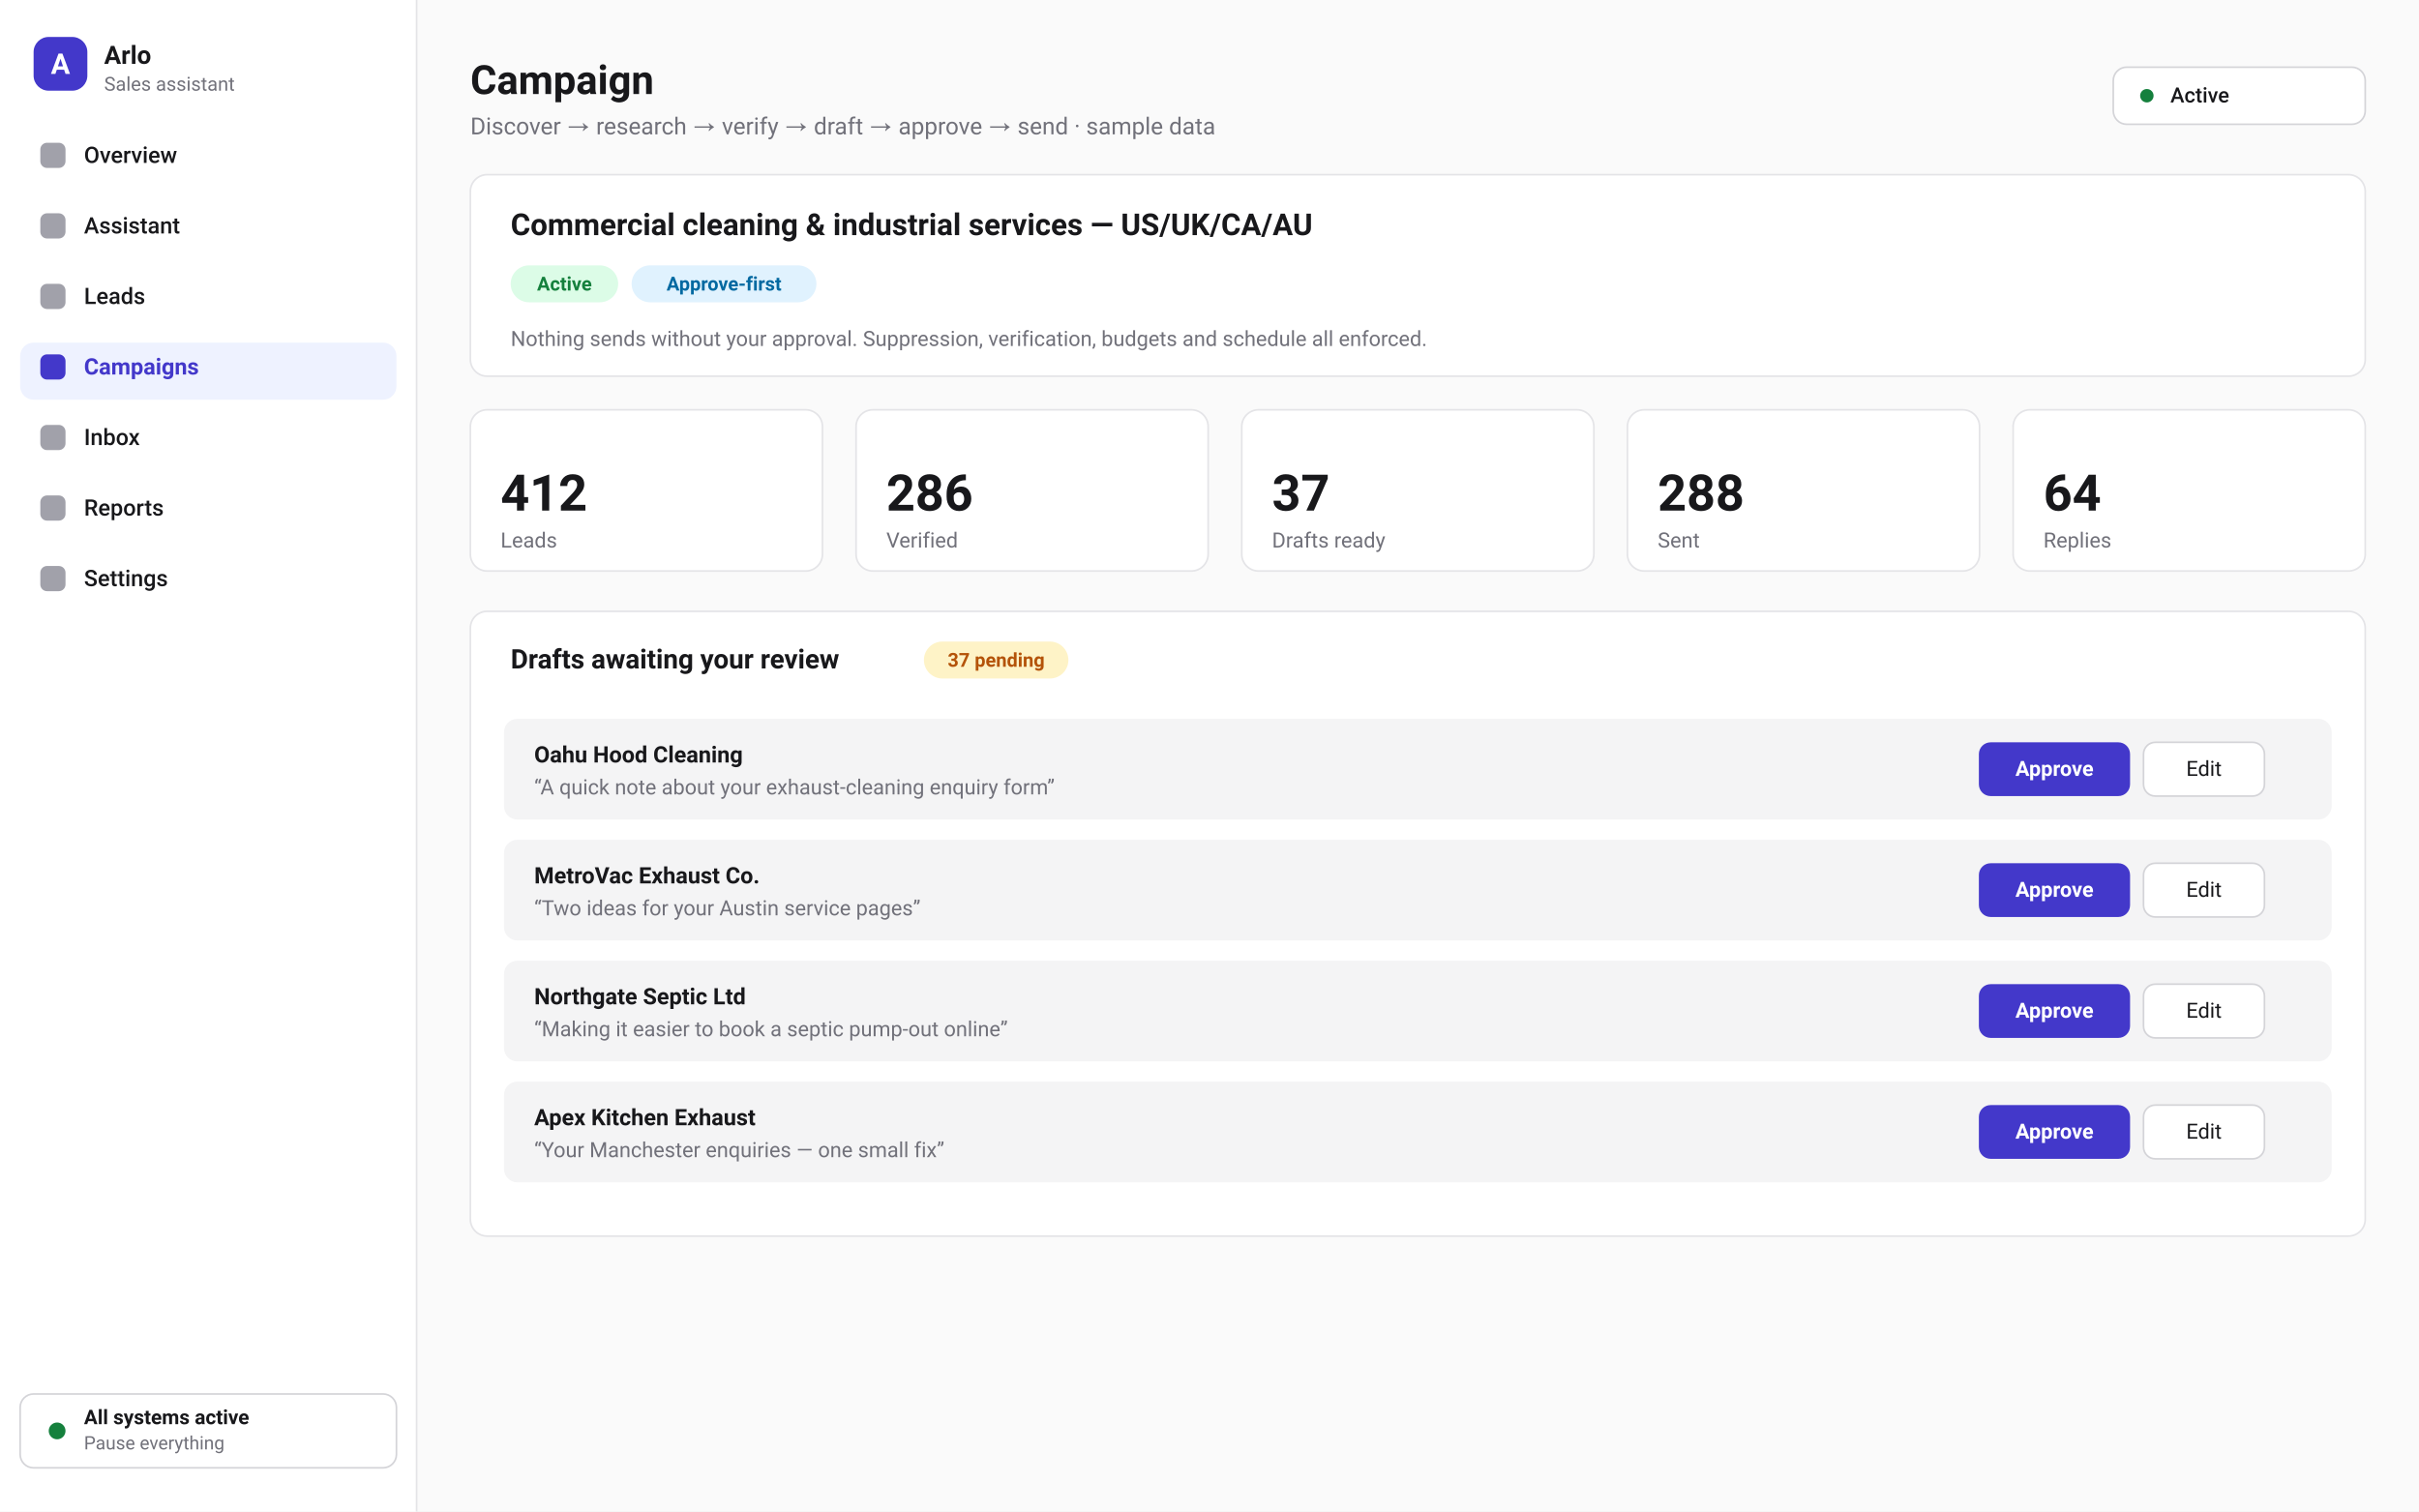
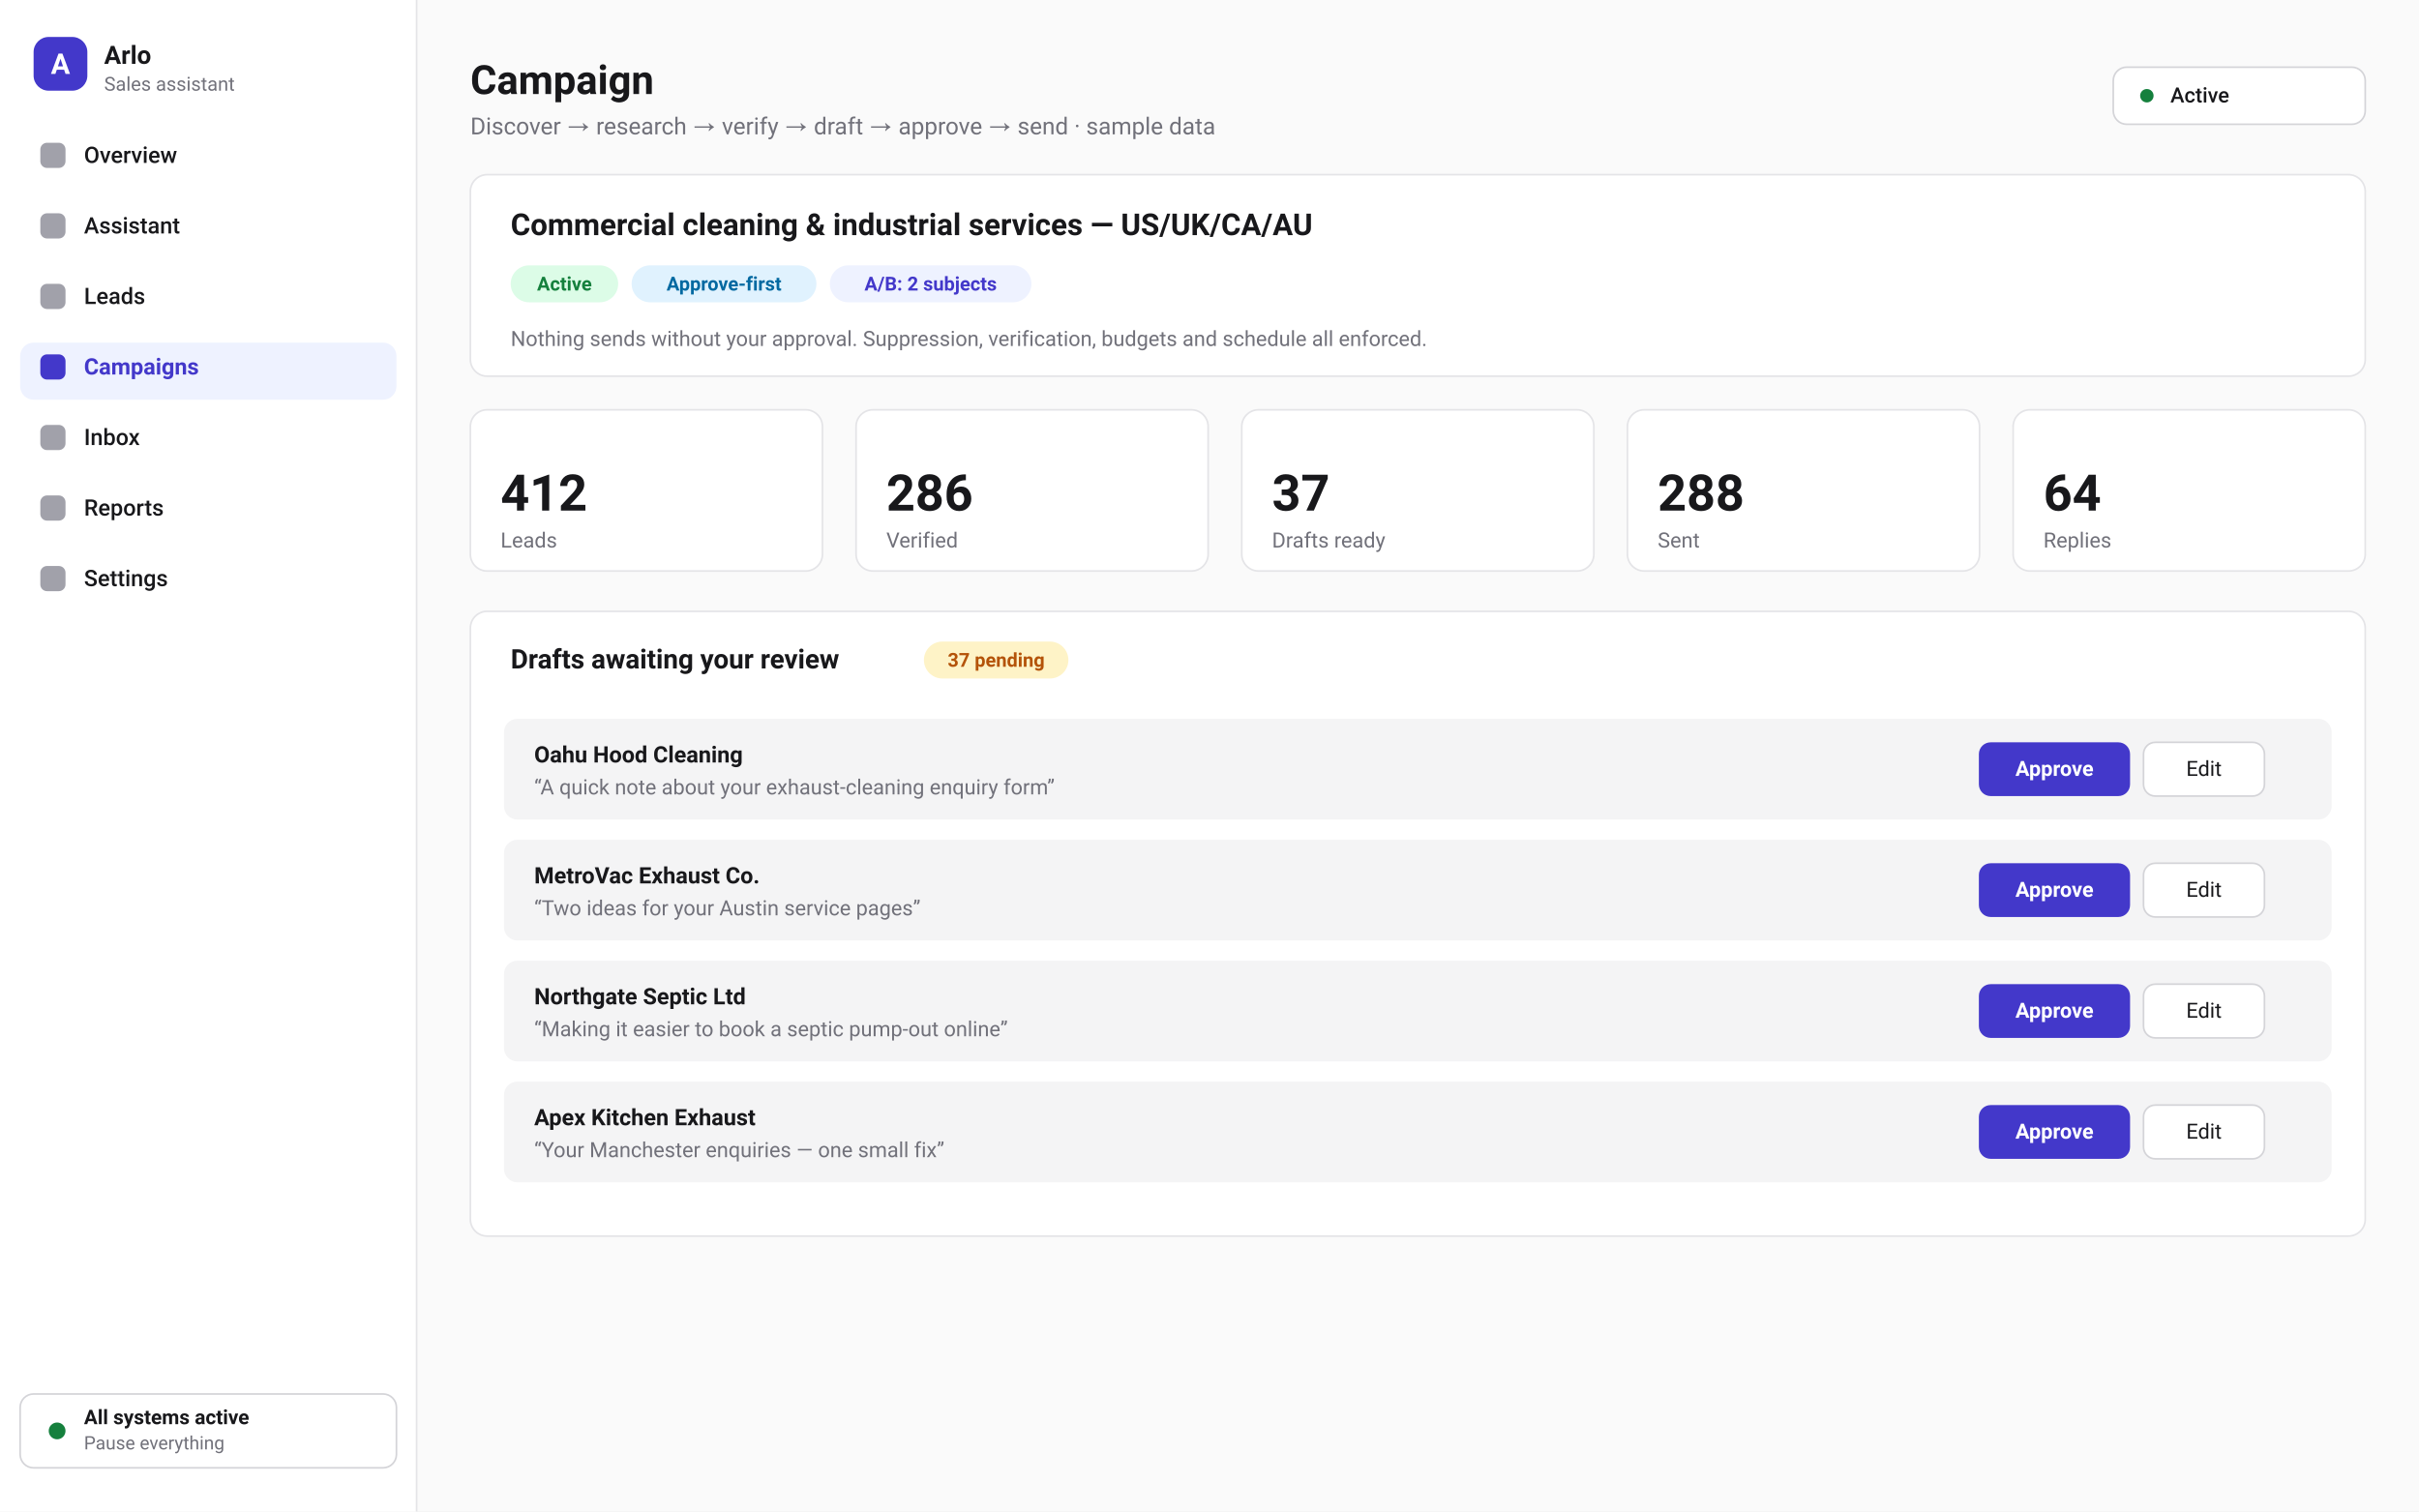
<svg xmlns="http://www.w3.org/2000/svg" width="1440" height="900" viewBox="0 0 1440 900" font-family="-apple-system, BlinkMacSystemFont, 'Segoe UI', Roboto, Helvetica, Arial, sans-serif">
  <rect width="1440" height="900" fill="#fafafa" />
  <rect x="0" y="0" width="248" height="900" rx="0" ry="0" fill="#ffffff" stroke="none" stroke-width="1" />
  <line x1="248" y1="0" x2="248" y2="900" stroke="#e4e4e7" stroke-width="1" />
  <rect x="20" y="22" width="32" height="32" rx="9" ry="9" fill="#4338ca" stroke="none" stroke-width="1" />
  <text x="36" y="44" font-family="-apple-system, BlinkMacSystemFont, 'Segoe UI', Roboto, Helvetica, Arial, sans-serif" font-size="17" font-weight="700" fill="#fff" text-anchor="middle" opacity="1">A</text>
  <text x="62" y="38" font-family="-apple-system, BlinkMacSystemFont, 'Segoe UI', Roboto, Helvetica, Arial, sans-serif" font-size="15" font-weight="700" fill="#18181b" text-anchor="start" opacity="1">Arlo</text>
  <text x="62" y="54" font-family="-apple-system, BlinkMacSystemFont, 'Segoe UI', Roboto, Helvetica, Arial, sans-serif" font-size="11.5" font-weight="400" fill="#71717a" text-anchor="start" opacity="1">Sales assistant</text>
  <rect x="24" y="85" width="15" height="15" rx="4" ry="4" fill="#a1a1aa" stroke="none" stroke-width="1" />
  <text x="50" y="97" font-family="-apple-system, BlinkMacSystemFont, 'Segoe UI', Roboto, Helvetica, Arial, sans-serif" font-size="13.5" font-weight="500" fill="#18181b" text-anchor="start" opacity="1">Overview</text>
  <rect x="24" y="127" width="15" height="15" rx="4" ry="4" fill="#a1a1aa" stroke="none" stroke-width="1" />
  <text x="50" y="139" font-family="-apple-system, BlinkMacSystemFont, 'Segoe UI', Roboto, Helvetica, Arial, sans-serif" font-size="13.5" font-weight="500" fill="#18181b" text-anchor="start" opacity="1">Assistant</text>
  <rect x="24" y="169" width="15" height="15" rx="4" ry="4" fill="#a1a1aa" stroke="none" stroke-width="1" />
  <text x="50" y="181" font-family="-apple-system, BlinkMacSystemFont, 'Segoe UI', Roboto, Helvetica, Arial, sans-serif" font-size="13.5" font-weight="500" fill="#18181b" text-anchor="start" opacity="1">Leads</text>
  <rect x="12" y="204" width="224" height="34" rx="8" ry="8" fill="#eef2ff" stroke="none" stroke-width="1" />
  <rect x="24" y="211" width="15" height="15" rx="4" ry="4" fill="#4338ca" stroke="none" stroke-width="1" />
  <text x="50" y="223" font-family="-apple-system, BlinkMacSystemFont, 'Segoe UI', Roboto, Helvetica, Arial, sans-serif" font-size="13.5" font-weight="600" fill="#4338ca" text-anchor="start" opacity="1">Campaigns</text>
  <rect x="24" y="253" width="15" height="15" rx="4" ry="4" fill="#a1a1aa" stroke="none" stroke-width="1" />
  <text x="50" y="265" font-family="-apple-system, BlinkMacSystemFont, 'Segoe UI', Roboto, Helvetica, Arial, sans-serif" font-size="13.5" font-weight="500" fill="#18181b" text-anchor="start" opacity="1">Inbox</text>
  <rect x="24" y="295" width="15" height="15" rx="4" ry="4" fill="#a1a1aa" stroke="none" stroke-width="1" />
  <text x="50" y="307" font-family="-apple-system, BlinkMacSystemFont, 'Segoe UI', Roboto, Helvetica, Arial, sans-serif" font-size="13.5" font-weight="500" fill="#18181b" text-anchor="start" opacity="1">Reports</text>
  <rect x="24" y="337" width="15" height="15" rx="4" ry="4" fill="#a1a1aa" stroke="none" stroke-width="1" />
  <text x="50" y="349" font-family="-apple-system, BlinkMacSystemFont, 'Segoe UI', Roboto, Helvetica, Arial, sans-serif" font-size="13.5" font-weight="500" fill="#18181b" text-anchor="start" opacity="1">Settings</text>
  <rect x="12" y="830" width="224" height="44" rx="8" ry="8" fill="#ffffff" stroke="#d4d4d8" stroke-width="1" />
  <circle cx="34" cy="852" r="5" fill="#15803d" />
  <text x="50" y="848" font-family="-apple-system, BlinkMacSystemFont, 'Segoe UI', Roboto, Helvetica, Arial, sans-serif" font-size="12" font-weight="600" fill="#18181b" text-anchor="start" opacity="1">All systems active</text>
  <text x="50" y="863" font-family="-apple-system, BlinkMacSystemFont, 'Segoe UI', Roboto, Helvetica, Arial, sans-serif" font-size="11" font-weight="400" fill="#71717a" text-anchor="start" opacity="1">Pause everything</text>
  <text x="280" y="56" font-family="-apple-system, BlinkMacSystemFont, 'Segoe UI', Roboto, Helvetica, Arial, sans-serif" font-size="24" font-weight="700" fill="#18181b" text-anchor="start" opacity="1">Campaign</text>
  <text x="280" y="80" font-family="-apple-system, BlinkMacSystemFont, 'Segoe UI', Roboto, Helvetica, Arial, sans-serif" font-size="14" font-weight="400" fill="#71717a" text-anchor="start" opacity="1">Discover → research → verify → draft → approve → send · sample data</text>
  <rect x="1258" y="40" width="150" height="34" rx="8" ry="8" fill="#ffffff" stroke="#d4d4d8" stroke-width="1" />
  <circle cx="1278" cy="57" r="4" fill="#15803d" />
  <text x="1292" y="61" font-family="-apple-system, BlinkMacSystemFont, 'Segoe UI', Roboto, Helvetica, Arial, sans-serif" font-size="12.5" font-weight="500" fill="#18181b" text-anchor="start" opacity="1">Active</text>
  <rect x="280" y="104" width="1128" height="120" rx="10" ry="10" fill="#ffffff" stroke="#e4e4e7" stroke-width="1" />
  <text x="304" y="140" font-family="-apple-system, BlinkMacSystemFont, 'Segoe UI', Roboto, Helvetica, Arial, sans-serif" font-size="18" font-weight="700" fill="#18181b" text-anchor="start" opacity="1">Commercial cleaning &amp; industrial services — US/UK/CA/AU</text>
  <rect x="304" y="158" width="64" height="22" rx="11" ry="11" fill="#dcfce7" stroke="none" stroke-width="1" />
  <text x="336" y="173" font-family="-apple-system, BlinkMacSystemFont, 'Segoe UI', Roboto, Helvetica, Arial, sans-serif" font-size="11.5" font-weight="600" fill="#15803d" text-anchor="middle" opacity="1">Active</text>
  <rect x="376" y="158" width="110" height="22" rx="11" ry="11" fill="#e0f2fe" stroke="none" stroke-width="1" />
  <text x="431" y="173" font-family="-apple-system, BlinkMacSystemFont, 'Segoe UI', Roboto, Helvetica, Arial, sans-serif" font-size="11.5" font-weight="600" fill="#0369a1" text-anchor="middle" opacity="1">Approve-first</text>
+   <rect x="494" y="158" width="120" height="22" rx="11" ry="11" fill="#eef2ff" stroke="none" stroke-width="1" />
+   <text x="554" y="173" font-family="-apple-system, BlinkMacSystemFont, 'Segoe UI', Roboto, Helvetica, Arial, sans-serif" font-size="11.5" font-weight="600" fill="#4338ca" text-anchor="middle" opacity="1">A/B: 2 subjects</text>
  <text x="304" y="206" font-family="-apple-system, BlinkMacSystemFont, 'Segoe UI', Roboto, Helvetica, Arial, sans-serif" font-size="12.5" font-weight="400" fill="#71717a" text-anchor="start" opacity="1">Nothing sends without your approval. Suppression, verification, budgets and schedule all enforced.</text>
  <rect x="280" y="244" width="209.6" height="96" rx="10" ry="10" fill="#ffffff" stroke="#e4e4e7" stroke-width="1" />
  <text x="298" y="304" font-family="-apple-system, BlinkMacSystemFont, 'Segoe UI', Roboto, Helvetica, Arial, sans-serif" font-size="30" font-weight="700" fill="#18181b" text-anchor="start" opacity="1">412</text>
  <text x="298" y="326" font-family="-apple-system, BlinkMacSystemFont, 'Segoe UI', Roboto, Helvetica, Arial, sans-serif" font-size="12.5" font-weight="400" fill="#71717a" text-anchor="start" opacity="1">Leads</text>
  <rect x="509.6" y="244" width="209.6" height="96" rx="10" ry="10" fill="#ffffff" stroke="#e4e4e7" stroke-width="1" />
  <text x="527.6" y="304" font-family="-apple-system, BlinkMacSystemFont, 'Segoe UI', Roboto, Helvetica, Arial, sans-serif" font-size="30" font-weight="700" fill="#18181b" text-anchor="start" opacity="1">286</text>
  <text x="527.6" y="326" font-family="-apple-system, BlinkMacSystemFont, 'Segoe UI', Roboto, Helvetica, Arial, sans-serif" font-size="12.5" font-weight="400" fill="#71717a" text-anchor="start" opacity="1">Verified</text>
  <rect x="739.2" y="244" width="209.6" height="96" rx="10" ry="10" fill="#ffffff" stroke="#e4e4e7" stroke-width="1" />
  <text x="757.2" y="304" font-family="-apple-system, BlinkMacSystemFont, 'Segoe UI', Roboto, Helvetica, Arial, sans-serif" font-size="30" font-weight="700" fill="#18181b" text-anchor="start" opacity="1">37</text>
  <text x="757.2" y="326" font-family="-apple-system, BlinkMacSystemFont, 'Segoe UI', Roboto, Helvetica, Arial, sans-serif" font-size="12.5" font-weight="400" fill="#71717a" text-anchor="start" opacity="1">Drafts ready</text>
  <rect x="968.8" y="244" width="209.6" height="96" rx="10" ry="10" fill="#ffffff" stroke="#e4e4e7" stroke-width="1" />
  <text x="986.8" y="304" font-family="-apple-system, BlinkMacSystemFont, 'Segoe UI', Roboto, Helvetica, Arial, sans-serif" font-size="30" font-weight="700" fill="#18181b" text-anchor="start" opacity="1">288</text>
  <text x="986.8" y="326" font-family="-apple-system, BlinkMacSystemFont, 'Segoe UI', Roboto, Helvetica, Arial, sans-serif" font-size="12.5" font-weight="400" fill="#71717a" text-anchor="start" opacity="1">Sent</text>
  <rect x="1198.4" y="244" width="209.6" height="96" rx="10" ry="10" fill="#ffffff" stroke="#e4e4e7" stroke-width="1" />
  <text x="1216.4" y="304" font-family="-apple-system, BlinkMacSystemFont, 'Segoe UI', Roboto, Helvetica, Arial, sans-serif" font-size="30" font-weight="700" fill="#18181b" text-anchor="start" opacity="1">64</text>
  <text x="1216.4" y="326" font-family="-apple-system, BlinkMacSystemFont, 'Segoe UI', Roboto, Helvetica, Arial, sans-serif" font-size="12.5" font-weight="400" fill="#71717a" text-anchor="start" opacity="1">Replies</text>
  <rect x="280" y="364" width="1128" height="372" rx="10" ry="10" fill="#ffffff" stroke="#e4e4e7" stroke-width="1" />
  <text x="304" y="398" font-family="-apple-system, BlinkMacSystemFont, 'Segoe UI', Roboto, Helvetica, Arial, sans-serif" font-size="16" font-weight="700" fill="#18181b" text-anchor="start" opacity="1">Drafts awaiting your review</text>
  <rect x="550" y="382" width="86" height="22" rx="11" ry="11" fill="#fef3c7" stroke="none" stroke-width="1" />
  <text x="593" y="397" font-family="-apple-system, BlinkMacSystemFont, 'Segoe UI', Roboto, Helvetica, Arial, sans-serif" font-size="11.5" font-weight="600" fill="#b45309" text-anchor="middle" opacity="1">37 pending</text>
  <rect x="300" y="428" width="1088" height="60" rx="8" ry="8" fill="#f4f4f5" stroke="none" stroke-width="1" />
  <text x="318" y="454" font-family="-apple-system, BlinkMacSystemFont, 'Segoe UI', Roboto, Helvetica, Arial, sans-serif" font-size="13.5" font-weight="600" fill="#18181b" text-anchor="start" opacity="1">Oahu Hood Cleaning</text>
  <text x="318" y="473" font-family="-apple-system, BlinkMacSystemFont, 'Segoe UI', Roboto, Helvetica, Arial, sans-serif" font-size="12.5" font-weight="400" fill="#71717a" text-anchor="start" opacity="1">“A quick note about your exhaust-cleaning enquiry form”</text>
  <rect x="1178" y="442" width="90" height="32" rx="7" ry="7" fill="#4338ca" stroke="none" stroke-width="1" />
  <text x="1223" y="462" font-family="-apple-system, BlinkMacSystemFont, 'Segoe UI', Roboto, Helvetica, Arial, sans-serif" font-size="12.5" font-weight="600" fill="#fff" text-anchor="middle" opacity="1">Approve</text>
  <rect x="1276" y="442" width="72" height="32" rx="7" ry="7" fill="#ffffff" stroke="#d4d4d8" stroke-width="1" />
  <text x="1312" y="462" font-family="-apple-system, BlinkMacSystemFont, 'Segoe UI', Roboto, Helvetica, Arial, sans-serif" font-size="12.5" font-weight="400" fill="#18181b" text-anchor="middle" opacity="1">Edit</text>
  <rect x="300" y="500" width="1088" height="60" rx="8" ry="8" fill="#f4f4f5" stroke="none" stroke-width="1" />
  <text x="318" y="526" font-family="-apple-system, BlinkMacSystemFont, 'Segoe UI', Roboto, Helvetica, Arial, sans-serif" font-size="13.5" font-weight="600" fill="#18181b" text-anchor="start" opacity="1">MetroVac Exhaust Co.</text>
  <text x="318" y="545" font-family="-apple-system, BlinkMacSystemFont, 'Segoe UI', Roboto, Helvetica, Arial, sans-serif" font-size="12.5" font-weight="400" fill="#71717a" text-anchor="start" opacity="1">“Two ideas for your Austin service pages”</text>
  <rect x="1178" y="514" width="90" height="32" rx="7" ry="7" fill="#4338ca" stroke="none" stroke-width="1" />
  <text x="1223" y="534" font-family="-apple-system, BlinkMacSystemFont, 'Segoe UI', Roboto, Helvetica, Arial, sans-serif" font-size="12.5" font-weight="600" fill="#fff" text-anchor="middle" opacity="1">Approve</text>
  <rect x="1276" y="514" width="72" height="32" rx="7" ry="7" fill="#ffffff" stroke="#d4d4d8" stroke-width="1" />
  <text x="1312" y="534" font-family="-apple-system, BlinkMacSystemFont, 'Segoe UI', Roboto, Helvetica, Arial, sans-serif" font-size="12.5" font-weight="400" fill="#18181b" text-anchor="middle" opacity="1">Edit</text>
  <rect x="300" y="572" width="1088" height="60" rx="8" ry="8" fill="#f4f4f5" stroke="none" stroke-width="1" />
  <text x="318" y="598" font-family="-apple-system, BlinkMacSystemFont, 'Segoe UI', Roboto, Helvetica, Arial, sans-serif" font-size="13.5" font-weight="600" fill="#18181b" text-anchor="start" opacity="1">Northgate Septic Ltd</text>
  <text x="318" y="617" font-family="-apple-system, BlinkMacSystemFont, 'Segoe UI', Roboto, Helvetica, Arial, sans-serif" font-size="12.5" font-weight="400" fill="#71717a" text-anchor="start" opacity="1">“Making it easier to book a septic pump-out online”</text>
  <rect x="1178" y="586" width="90" height="32" rx="7" ry="7" fill="#4338ca" stroke="none" stroke-width="1" />
  <text x="1223" y="606" font-family="-apple-system, BlinkMacSystemFont, 'Segoe UI', Roboto, Helvetica, Arial, sans-serif" font-size="12.5" font-weight="600" fill="#fff" text-anchor="middle" opacity="1">Approve</text>
  <rect x="1276" y="586" width="72" height="32" rx="7" ry="7" fill="#ffffff" stroke="#d4d4d8" stroke-width="1" />
  <text x="1312" y="606" font-family="-apple-system, BlinkMacSystemFont, 'Segoe UI', Roboto, Helvetica, Arial, sans-serif" font-size="12.5" font-weight="400" fill="#18181b" text-anchor="middle" opacity="1">Edit</text>
  <rect x="300" y="644" width="1088" height="60" rx="8" ry="8" fill="#f4f4f5" stroke="none" stroke-width="1" />
  <text x="318" y="670" font-family="-apple-system, BlinkMacSystemFont, 'Segoe UI', Roboto, Helvetica, Arial, sans-serif" font-size="13.5" font-weight="600" fill="#18181b" text-anchor="start" opacity="1">Apex Kitchen Exhaust</text>
  <text x="318" y="689" font-family="-apple-system, BlinkMacSystemFont, 'Segoe UI', Roboto, Helvetica, Arial, sans-serif" font-size="12.5" font-weight="400" fill="#71717a" text-anchor="start" opacity="1">“Your Manchester enquiries — one small fix”</text>
  <rect x="1178" y="658" width="90" height="32" rx="7" ry="7" fill="#4338ca" stroke="none" stroke-width="1" />
  <text x="1223" y="678" font-family="-apple-system, BlinkMacSystemFont, 'Segoe UI', Roboto, Helvetica, Arial, sans-serif" font-size="12.5" font-weight="600" fill="#fff" text-anchor="middle" opacity="1">Approve</text>
  <rect x="1276" y="658" width="72" height="32" rx="7" ry="7" fill="#ffffff" stroke="#d4d4d8" stroke-width="1" />
  <text x="1312" y="678" font-family="-apple-system, BlinkMacSystemFont, 'Segoe UI', Roboto, Helvetica, Arial, sans-serif" font-size="12.5" font-weight="400" fill="#18181b" text-anchor="middle" opacity="1">Edit</text>
</svg>
